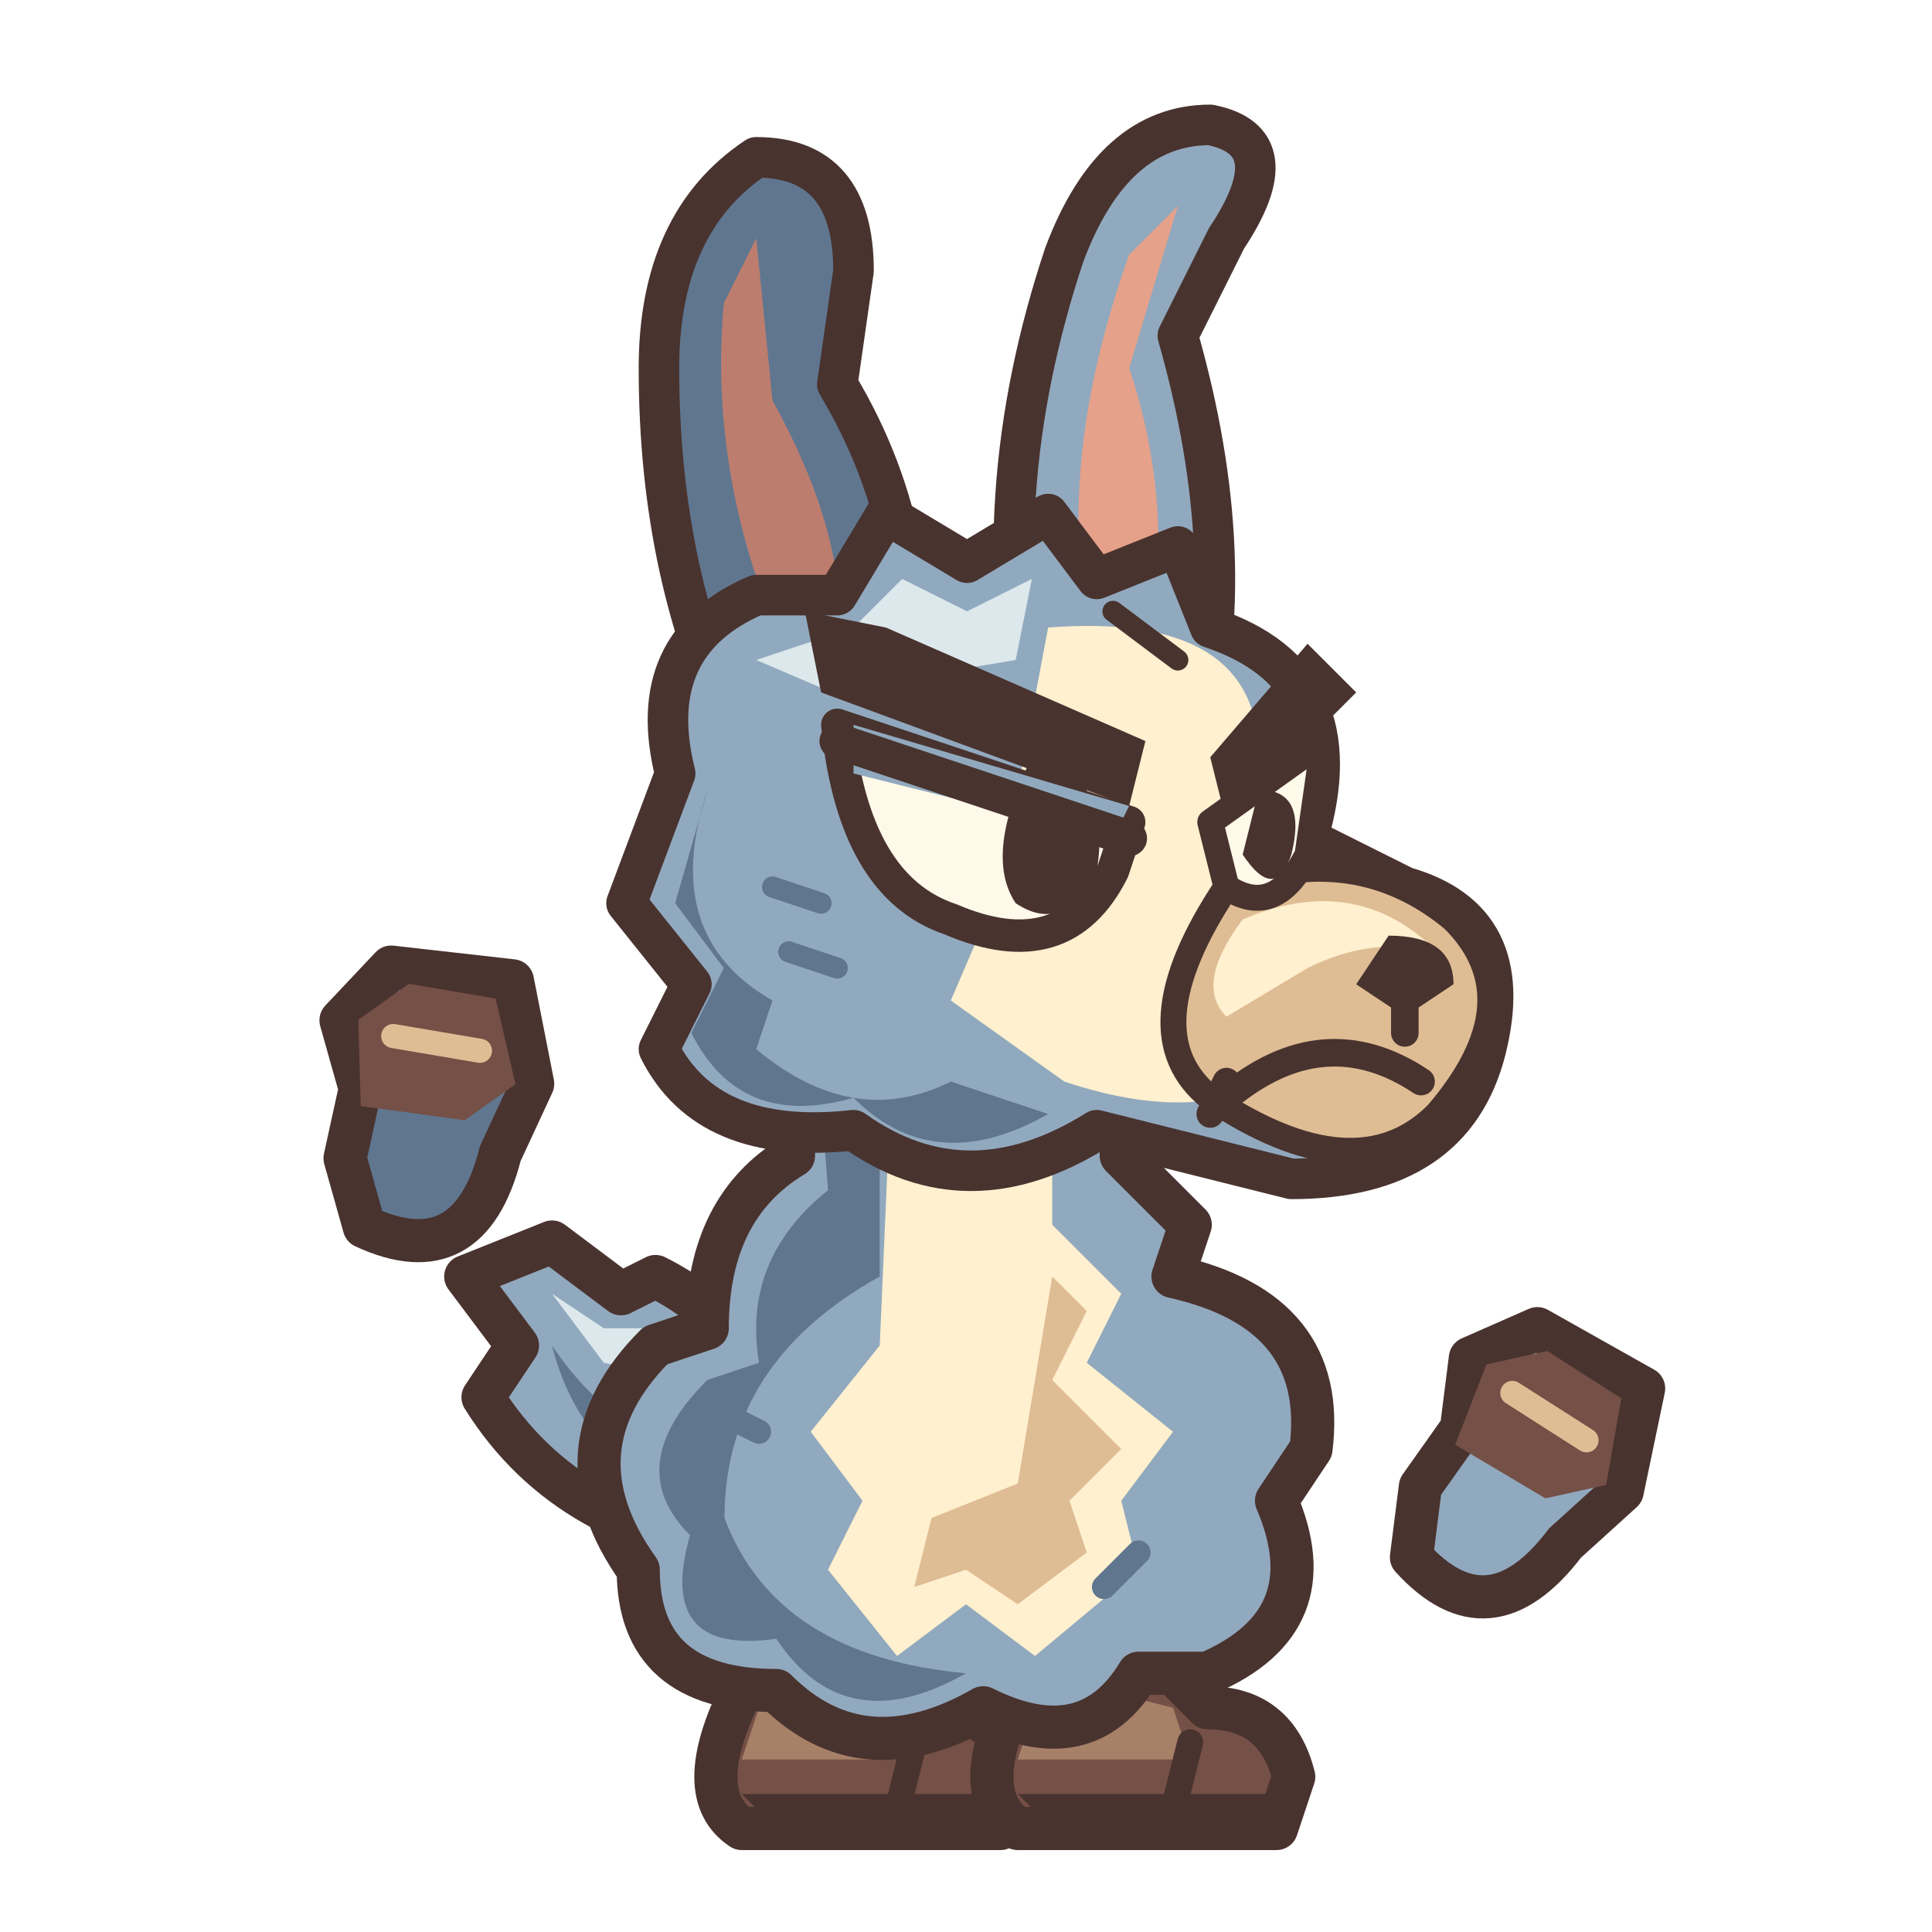
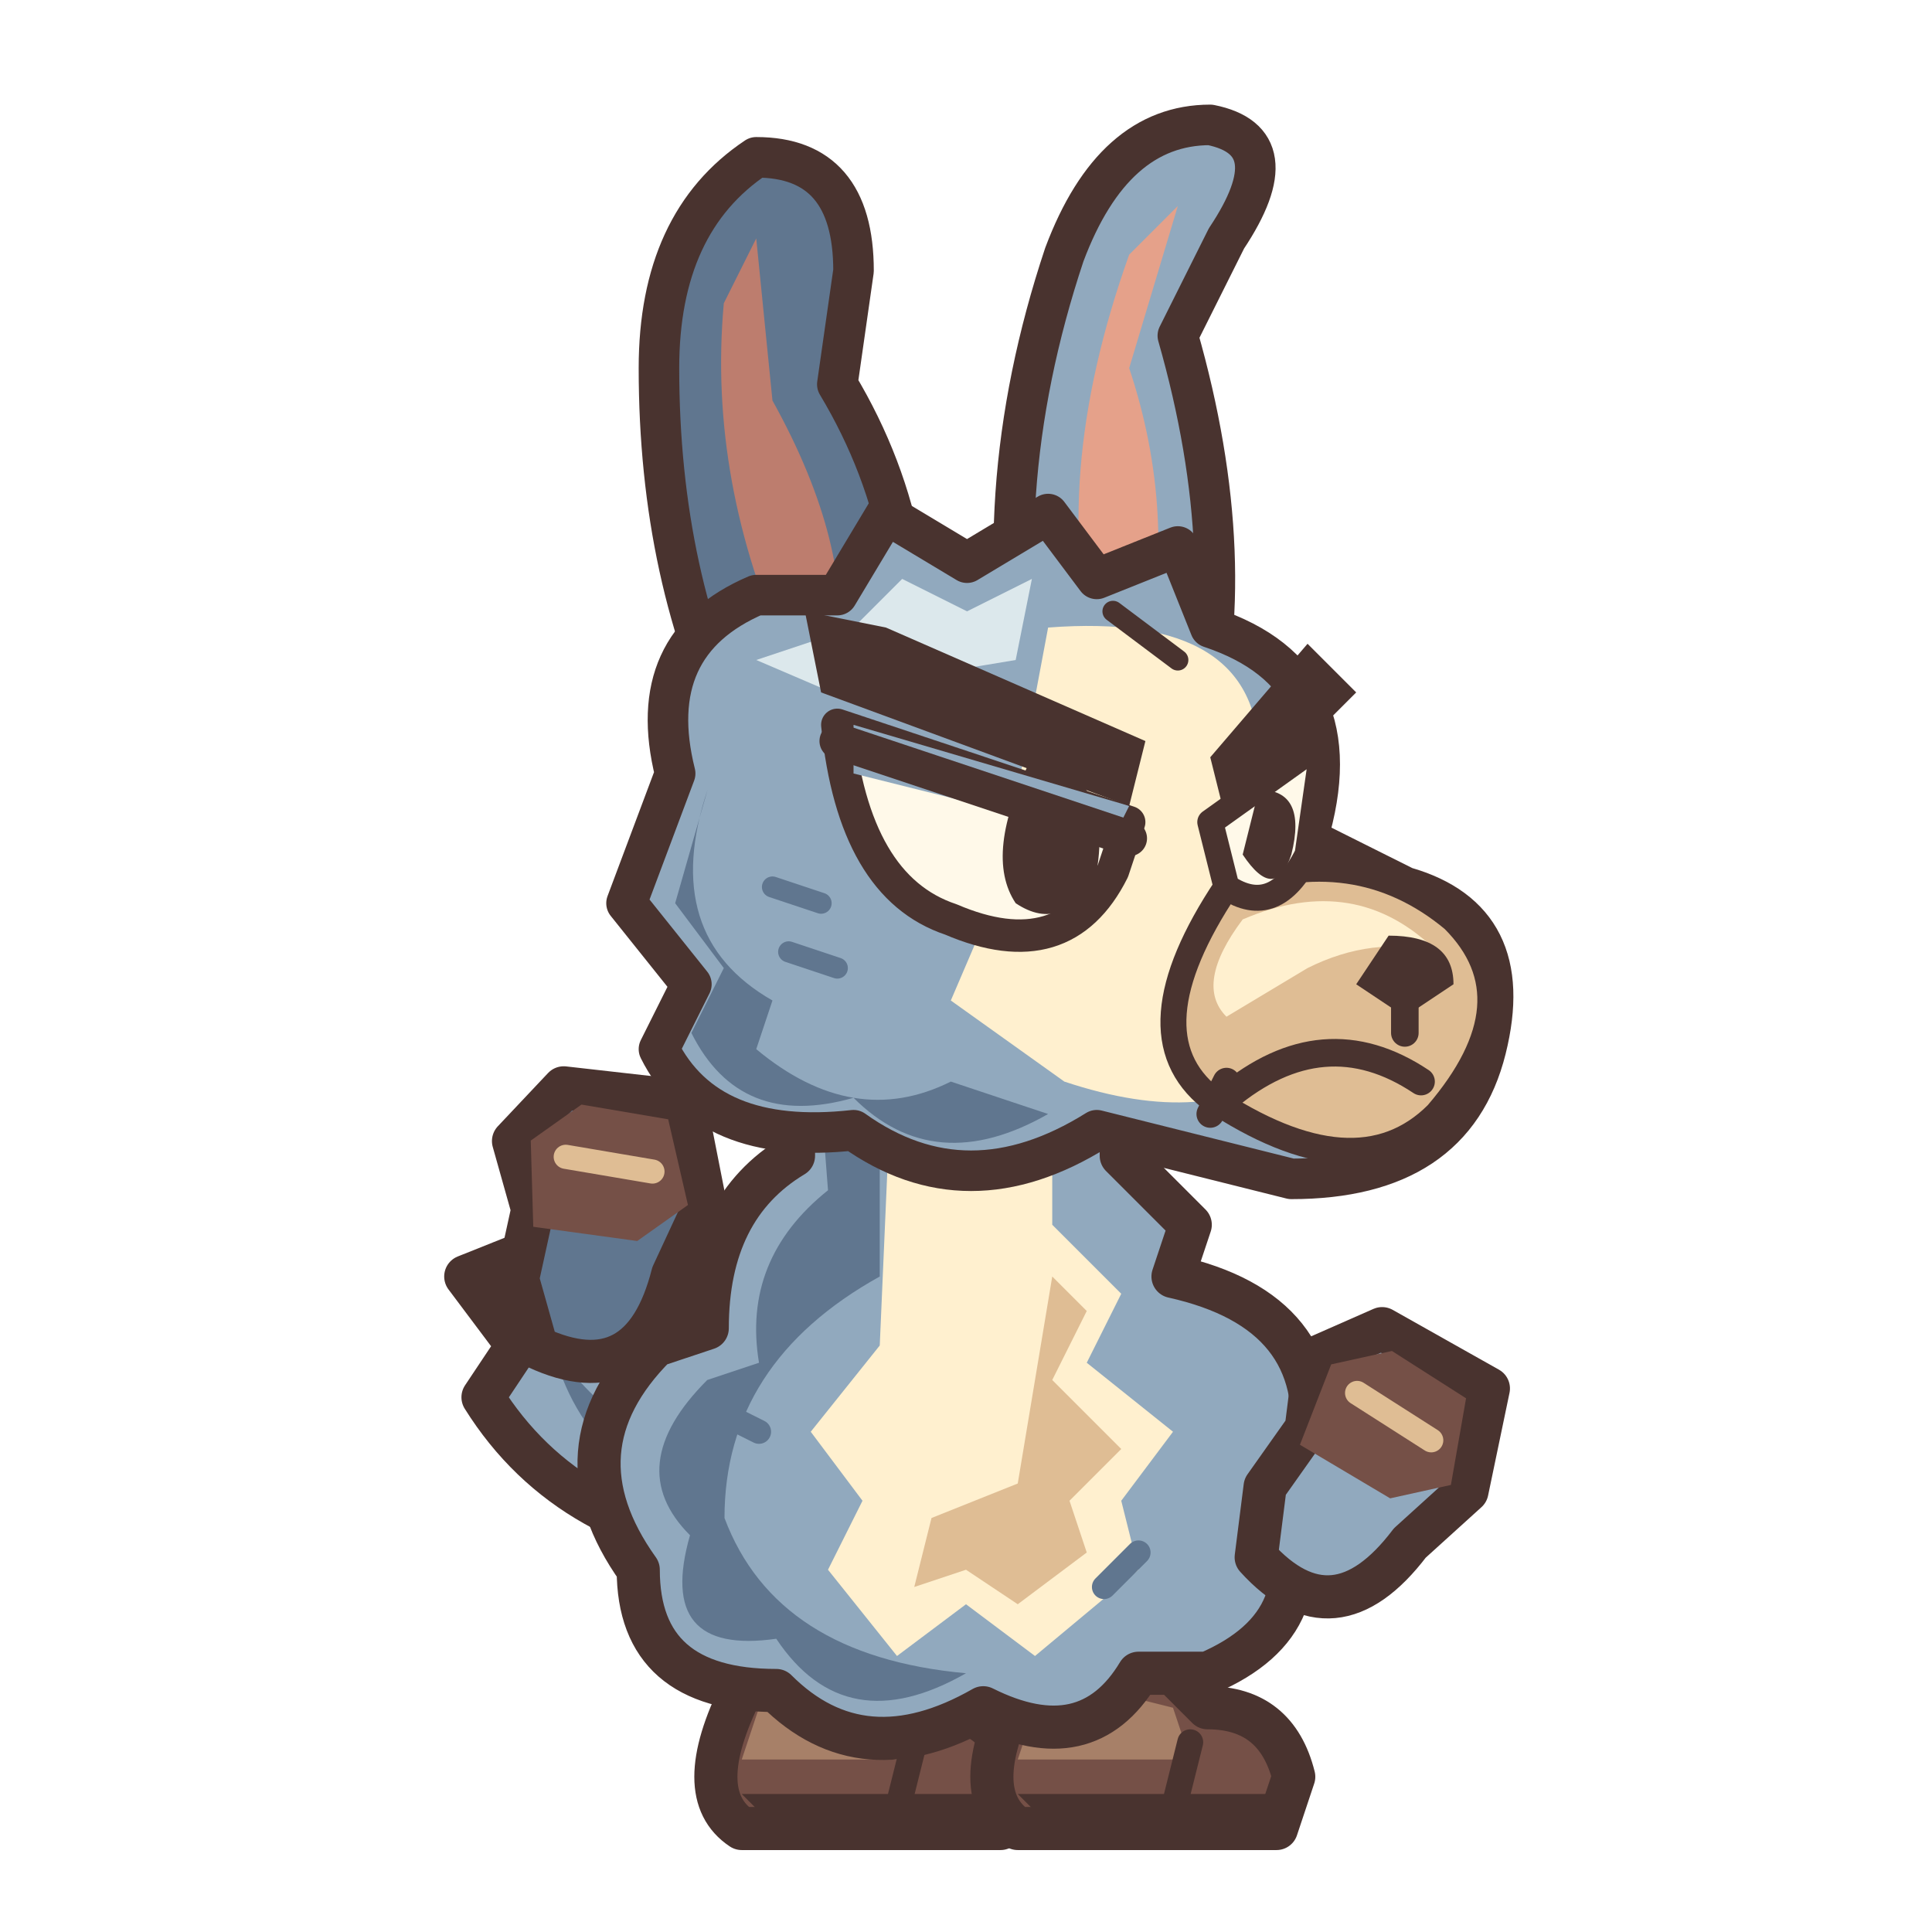
<svg xmlns="http://www.w3.org/2000/svg" viewBox="-56 -83 112 112" width="250" height="250">
  <g transform="translate(0 0)">
    <g stroke="#49332f" stroke-width="2.5" stroke-linejoin="round" stroke-linecap="round">
      <path fill="#91a9be" d="M-12 7Q-23 6-28-2L-26-5L-29-9L-24-11L-20-8L-18-9Q-12-6-10 1Z" />
      <path fill="#60768f" stroke="none" d="M-24-5Q-20 1-13 2L-13 5Q-22 3-24-5Z" />
      <path fill="#dce8ec" stroke="none" d="M-24-8L-21-6L-18-6L-16-3L-21-4Z" />
    </g>
  </g>
  <g transform="translate(-8 10) rotate(0)">
    <g transform="translate(0 0)">
      <g stroke="#49332f" stroke-width="2.5" stroke-linejoin="round" stroke-linecap="round">
        <path fill="#60768f" d="M-5-5L0-7L5-4L4 0L5 3L3 9H-4L-5 3L-4 0Z" />
        <path fill="#755047" stroke="none" d="M1-3L4-1L3 7L0 8L-2 6L1 5Z" />
      </g>
    </g>
    <g transform="translate(0 7)">
      <g stroke="#49332f" stroke-width="2.5" stroke-linejoin="round" stroke-linecap="round">
        <path fill="#755047" d="M-5-2L-1-4L4-3L6-1Q10-1 11 3L10 6H-5Q-8 4-5-2Z" />
        <path fill="#a78068" stroke="none" d="M-4-1L0-2L4-1L5 2H-5Z" />
        <path fill="#49332f" stroke="none" d="M-5 4H10L9 5H-4Z" />
        <path fill="none" stroke-width="1.5" d="M5 1L4 5" />
      </g>
    </g>
  </g>
  <g transform="translate(8 10) rotate(0)">
    <g transform="translate(0 0)">
      <g stroke="#49332f" stroke-width="2.5" stroke-linejoin="round" stroke-linecap="round">
        <path fill="#91a9be" d="M-5-5L0-7L5-4L4 0L5 3L3 9H-4L-5 3L-4 0Z" />
        <path fill="#60768f" stroke="none" d="M1-3L4-1L3 7L0 8L-2 6L1 5Z" />
      </g>
    </g>
    <g transform="translate(0 7)">
      <g stroke="#49332f" stroke-width="2.5" stroke-linejoin="round" stroke-linecap="round">
        <path fill="#755047" d="M-5-2L-1-4L4-3L6-1Q10-1 11 3L10 6H-5Q-8 4-5-2Z" />
        <path fill="#a78068" stroke="none" d="M-4-1L0-2L4-1L5 2H-5Z" />
        <path fill="#49332f" stroke="none" d="M-5 4H10L9 5H-4Z" />
        <path fill="none" stroke-width="1.5" d="M5 1L4 5" />
      </g>
    </g>
  </g>
-   <g transform="translate(-31 -16) rotate(-91.67325)">
+   <g transform="translate(-21 -9) rotate(-91.67325)">
    <g transform="translate(0 0)">
      <g stroke="#49332f" stroke-width="2.5" stroke-linejoin="round" stroke-linecap="round">
        <path fill="#60768f" d="M-4-4L0-5L4-4L8-5L11-2L10 5L4 6L0 4Q-7 2-4-4Z" />
        <path fill="#755047" stroke="none" d="M3-4L8-4L10-1L9 4L4 5L2 2Z" />
        <path fill="none" stroke="#dfbd94" stroke-width="1.4" d="M7-2L6 3" />
      </g>
    </g>
  </g>
  <g transform="translate(0 0)">
    <g stroke="#49332f" stroke-width="2.5" stroke-linejoin="round" stroke-linecap="round">
      <path fill="#91a9be" d="M-10-32L9-32L9-16L13-12L12-9Q21-7 20 1L18 4Q21 11 14 14L10 14Q7 19 1 16Q-6 20-11 15Q-19 15-19 8Q-24 1-18-5L-15-6Q-15-13-10-16Z" />
      <path fill="#60768f" stroke="none" d="M-9-27L-5-25L-5-9Q-14-4-14 5Q-11 13 0 14Q-7 18-11 12Q-18 13-16 6Q-20 2-15-3L-12-4Q-13-10-8-14Z" />
      <path fill="#fff0cf" stroke="none" d="M-4-28H5L5-12L9-8L7-4L12 0L9 4L10 8L4 13L0 10L-4 13L-8 8L-6 4L-9 0L-5-5Z" />
      <path fill="#dfbd94" stroke="none" d="M5-9L7-7L5-3L9 1L6 4L7 7L3 10L0 8L-3 9L-2 5L3 3Z" />
      <path fill="none" stroke="#60768f" stroke-width="1.4" d="M-8-22l3 2m-11 21 2-2 2 1m22 7-2 2" />
    </g>
  </g>
-   <g transform="translate(31 5) rotate(-68.75494)">
+   <g transform="translate(22 5) rotate(-68.75494)">
    <g transform="translate(0 0)">
      <g stroke="#49332f" stroke-width="2.5" stroke-linejoin="round" stroke-linecap="round">
        <path fill="#91a9be" d="M-4-4L0-5L4-4L8-5L11-2L10 5L4 6L0 4Q-7 2-4-4Z" />
        <path fill="#755047" stroke="none" d="M3-4L8-4L10-1L9 4L4 5L2 2Z" />
        <path fill="none" stroke="#dfbd94" stroke-width="1.4" d="M7-2L6 3" />
      </g>
    </g>
  </g>
  <g transform="translate(1 -25) scale(0.94)">
    <g transform="translate(-10 -22)">
      <g stroke="#49332f" stroke-width="2.5" stroke-linejoin="round" stroke-linecap="round">
        <path fill="#60768f" d="M-5 6Q-10-4-10-17Q-10-26-4-30Q2-30 2-23L1-16Q7-6 5 6Z" />
        <path fill="#bd7d6e" stroke="none" d="M-2 1Q-7-10-6-21L-4-25L-3-15Q2-6 1 1Z" />
        <path fill="none" stroke-width="1.3" d="M-2 3L1-3" />
      </g>
    </g>
    <g transform="translate(8 -23)">
      <g stroke="#49332f" stroke-width="2.5" stroke-linejoin="round" stroke-linecap="round">
        <path fill="#91a9be" d="M-5 6Q-8-8-3-23Q0-31 6-31Q11-30 7-24L4-18Q8-4 5 7Z" />
        <path fill="#e5a18a" stroke="none" d="M-1 2Q-4-9 1-23L4-26L1-16Q4-7 2 2Z" />
        <path fill="none" stroke-width="1.3" d="M-2 3L1-3" />
      </g>
    </g>
    <g transform="translate(0 0)">
      <g stroke="#49332f" stroke-width="2.5" stroke-linejoin="round" stroke-linecap="round">
        <path fill="#91a9be" d="M-19-14Q-21-22-14-25L-9-25L-6-30L-1-27L4-30L7-26L12-28L14-23Q23-20 20-10L26-7Q33-5 31 3Q29 11 19 11L7 8Q-1 13-8 8Q-17 9-20 3L-18-1L-22-6Z" />
        <path fill="#60768f" stroke="none" d="M-17-13Q-20-4-13 0L-14 3Q-8 8-2 5L4 7Q-3 11-8 6Q-15 8-18 2L-16-2L-19-6Z" />
        <path fill="#dce8ec" stroke="none" d="M-14-21L-8-23L-5-26L-1-24L3-26L2-21L-4-20L-7-18Z" />
        <path fill="#fff0cf" stroke="none" d="M4-23Q17-24 17-15L14-8L21-5L19 4Q14 8 5 5L-2 0L1-7Z" />
        <path fill="#dfbd94" stroke-width="1.6" d="M15-7Q23-10 29-5Q34 0 28 7Q23 12 14 6Q9 2 15-7Z" />
        <path fill="#fff0cf" stroke="none" d="M16-5Q23-8 28-3Q24-4 20-2L15 1Q13-1 16-5Z" />
        <path fill="#49332f" stroke="none" d="M25-4Q29-4 29-1L26 1L23-1Z" />
        <path fill="none" stroke-width="1.7" d="M26 0v2M15 6Q21 1 27 5M15 5l-1 2" />
        <path fill="none" stroke="#60768f" stroke-width="1.3" d="M-13-7l3 1m-2 3 3 1" />
      </g>
    </g>
    <g transform="translate(0 0)">
      <g stroke="#49332f" stroke-width="2.5" stroke-linejoin="round" stroke-linecap="round">
        <path fill="#fff9e9" stroke-width="1.6" d="M14-11L21-16L20-9Q18-5 15-7Z" />
        <path fill="#49332f" stroke="none" d="M17-13Q20-13 19-9Q18-6 16-9Z" />
        <path fill="#fff9e9" stroke-width="2" d="M-9-17L9-11L8-8Q5-2-2-5Q-8-7-9-17Z" />
        <path fill="#49332f" stroke="none" d="M3-15Q8-14 7-8Q5-4 2-6Q0-9 3-15Z" />
        <circle fill="#fff9e9" stroke="none" cx="4.8" cy="-11.5" r="1.1" />
        <path fill="#91a9be" stroke="none" d="M-8-17L9-12L8-10L-8-14Z" />
        <path fill="none" stroke-width="2.2" d="M-9-16L9-10" />
        <path fill="#49332f" stroke="none" d="M-11-24L-6-23L10-16L9-12L-10-19Z M14-15L20-22L23-19L15-11Z" />
        <path fill="none" stroke-width="1.3" d="M8-24l4 3" />
      </g>
    </g>
  </g>
</svg>
